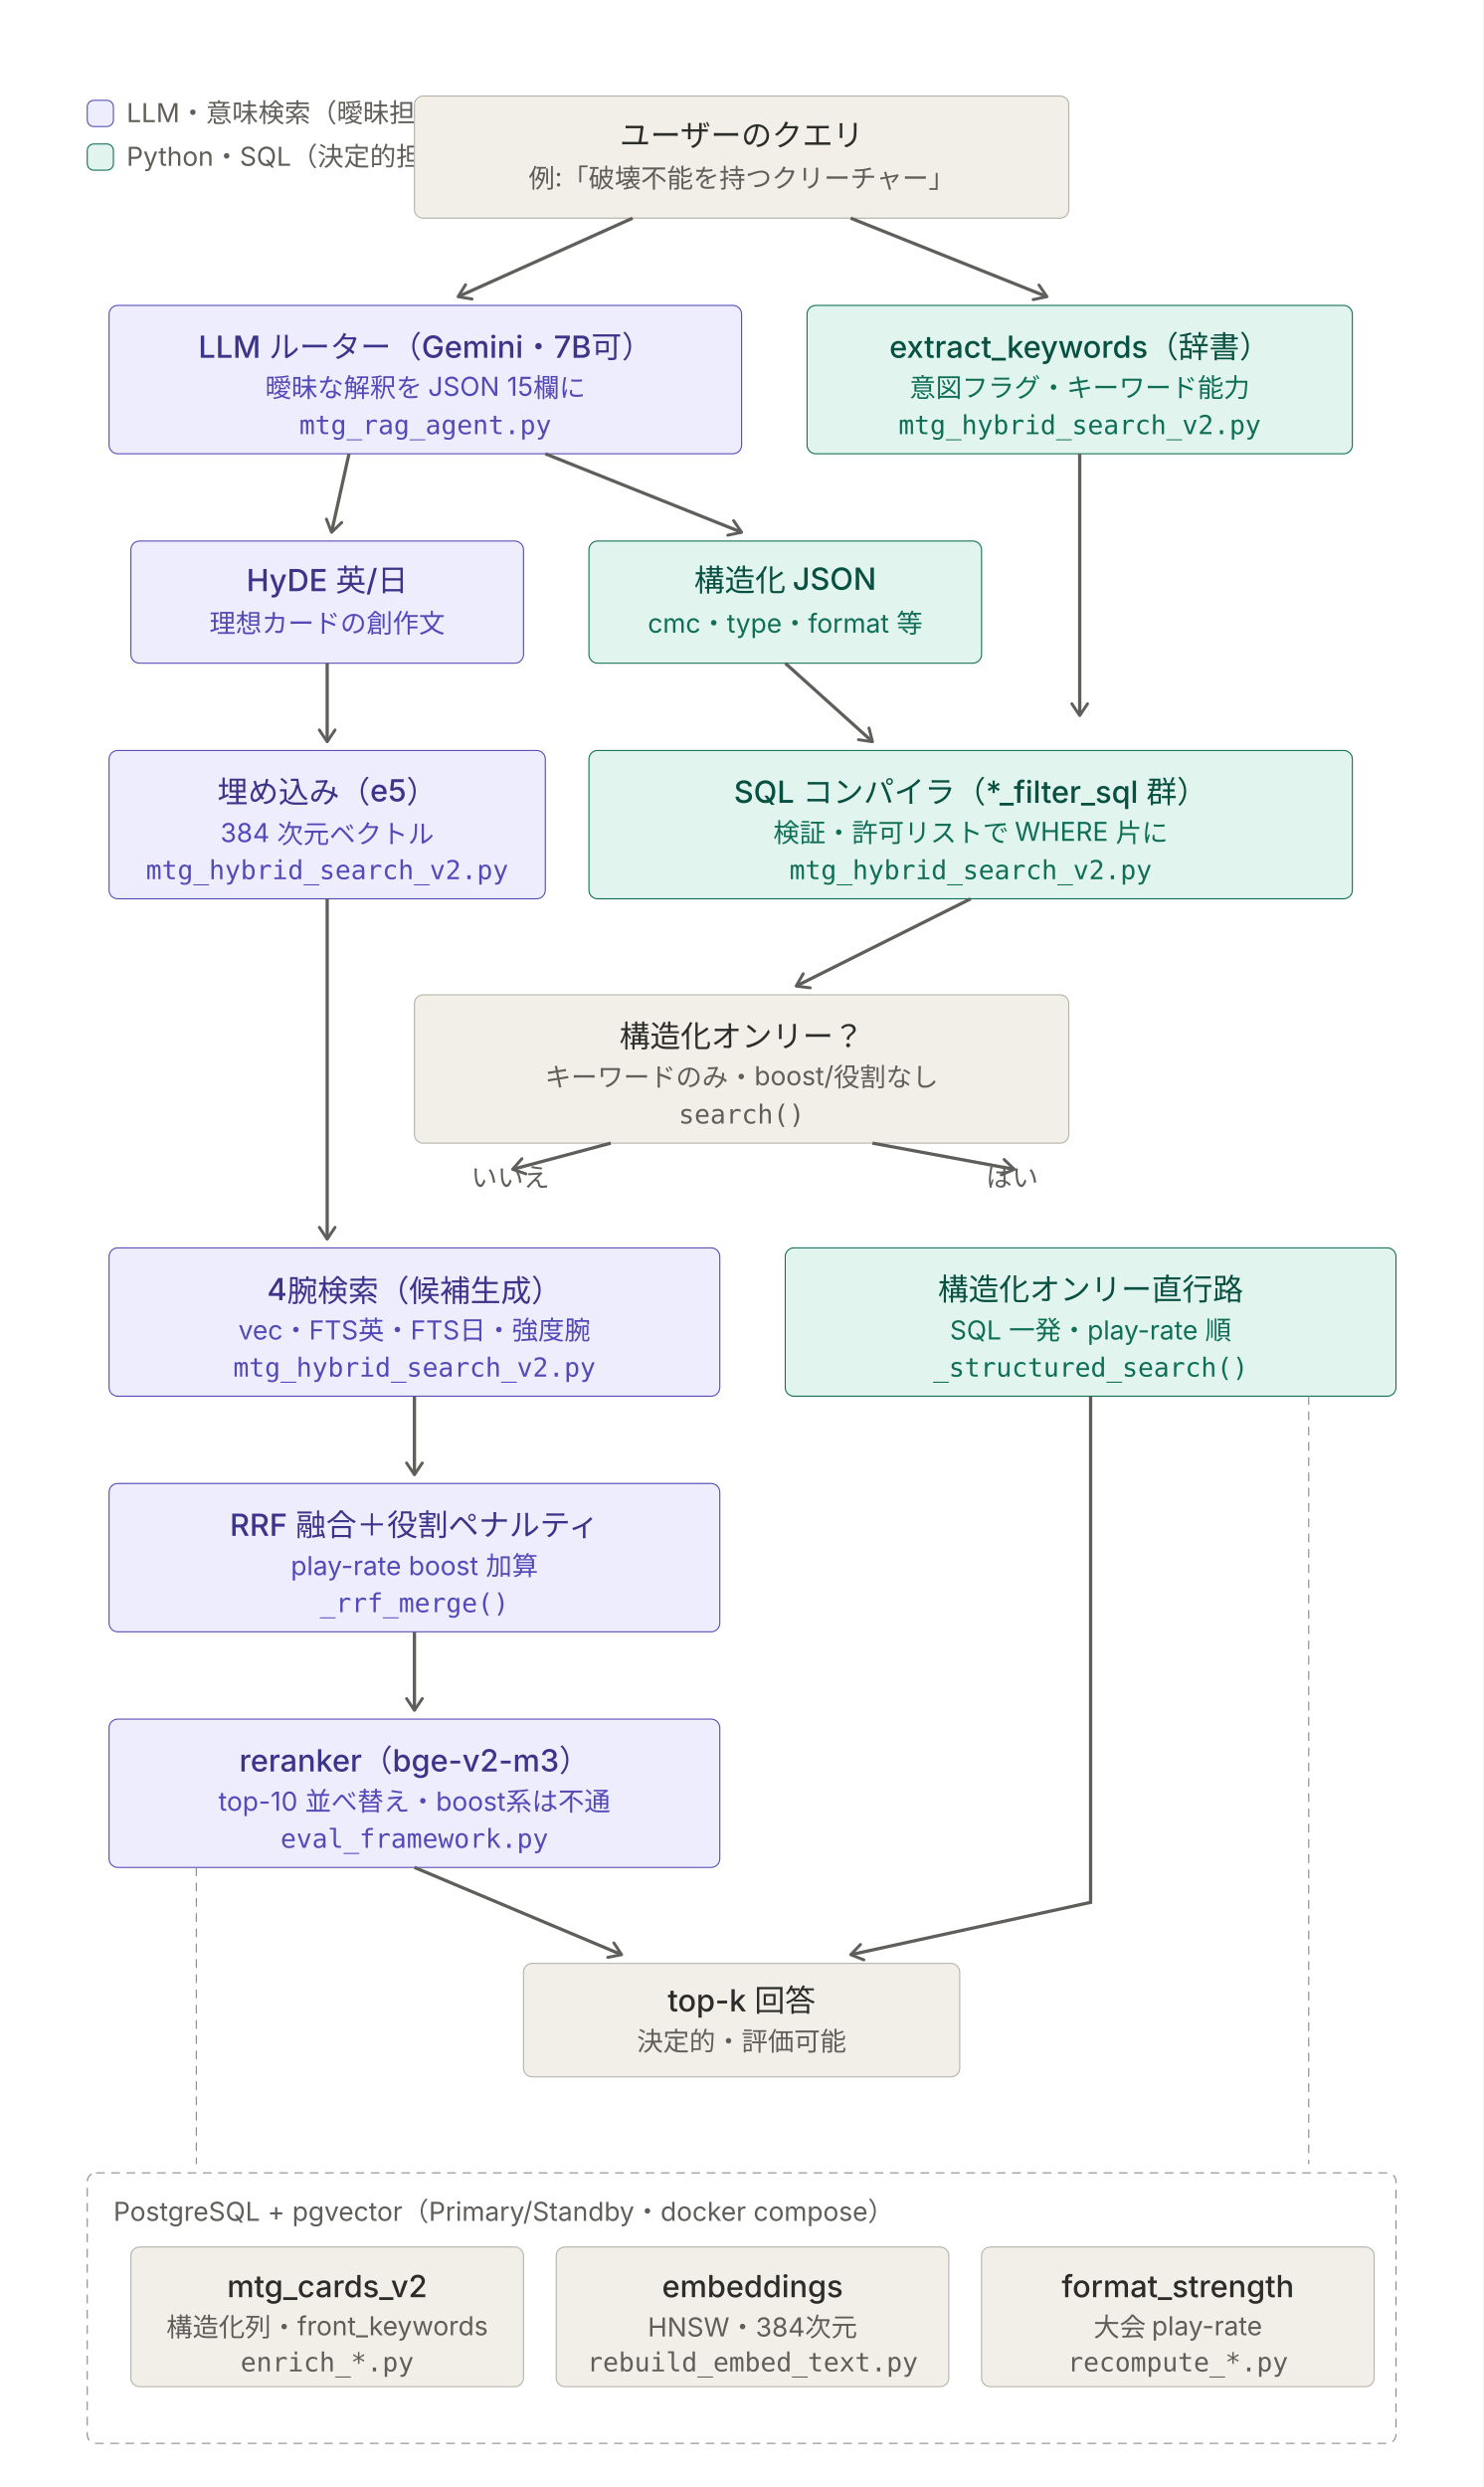
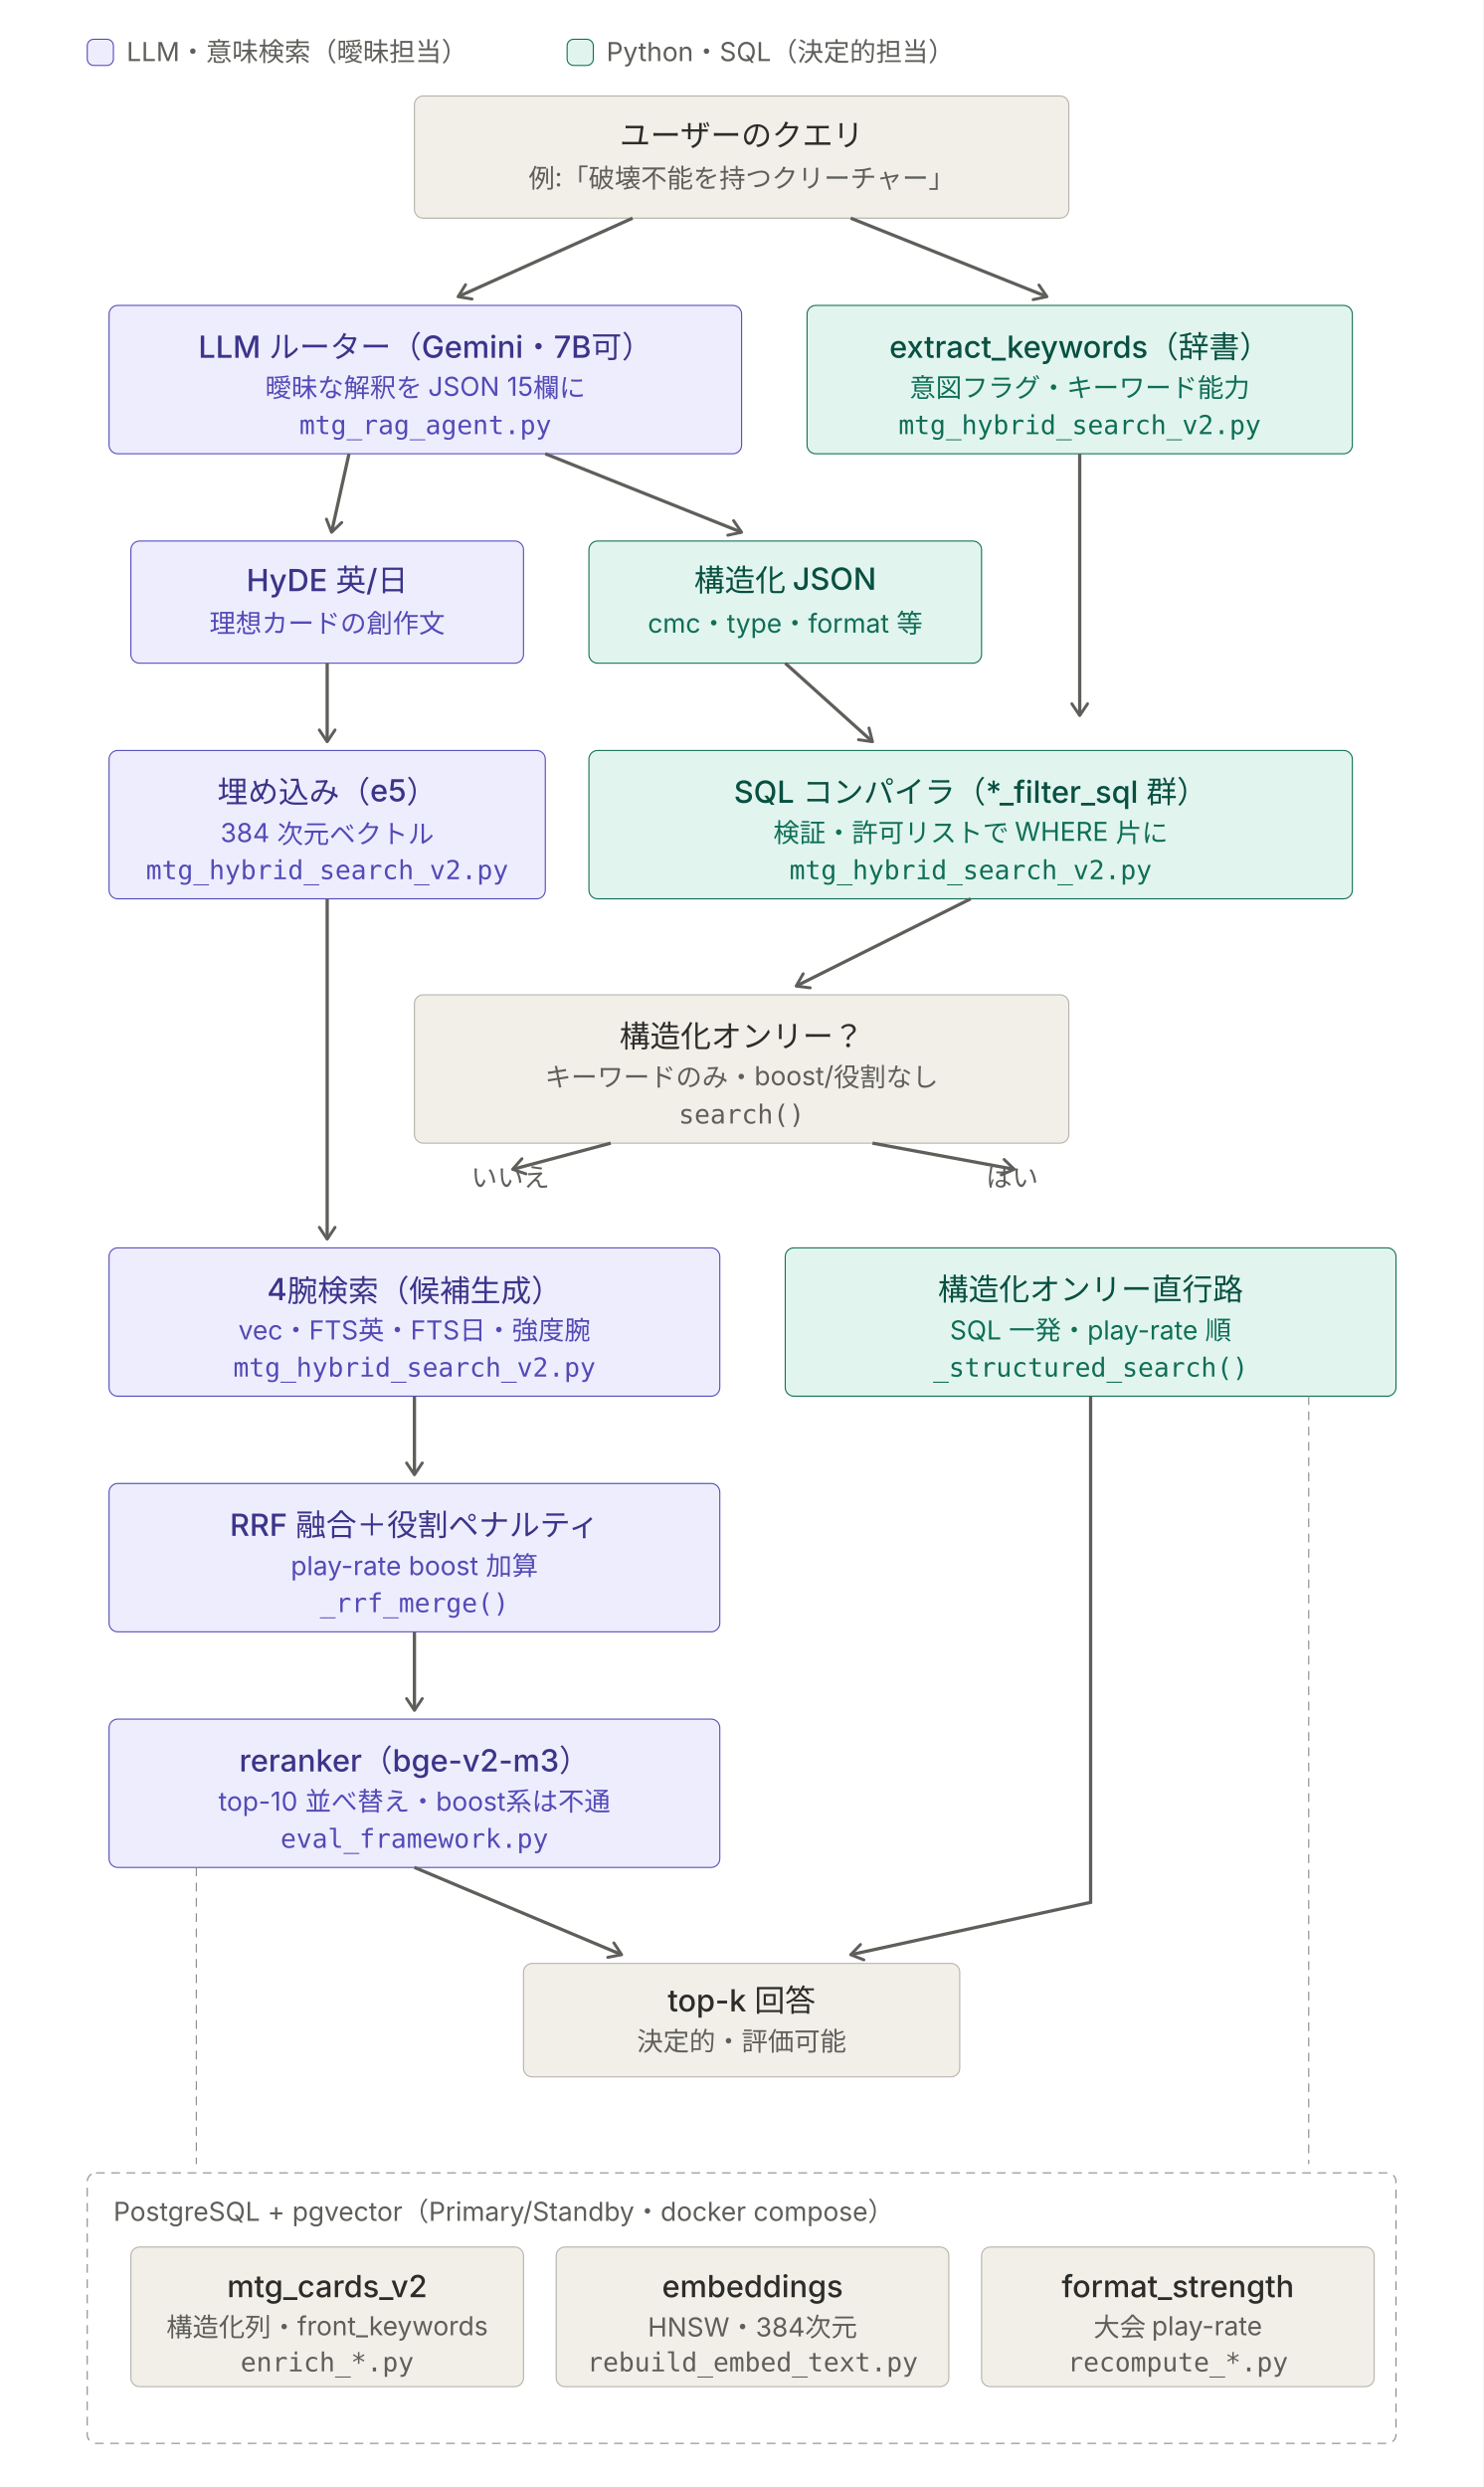
<svg xmlns="http://www.w3.org/2000/svg" width="680" viewBox="0 0 680 1140" role="img" font-family="-apple-system, 'Segoe UI', 'Hiragino Sans', 'Noto Sans JP', sans-serif">
  <defs>
    <marker id="arrow" viewBox="0 0 10 10" refX="8" refY="5" markerWidth="6" markerHeight="6" orient="auto-start-reverse">
      <path d="M2 1L8 5L2 9" fill="none" stroke="#5F5E5A" stroke-width="1.5" stroke-linecap="round" stroke-linejoin="round" />
    </marker>
  </defs>
  <rect x="0" y="0" width="680" height="1140" fill="#FFFFFF" />
-   <rect x="40" y="46" width="12" height="12" rx="3" fill="#EEEDFE" stroke="#534AB7" stroke-width="0.5" />
-   <text x="58" y="56" font-size="12" fill="#5F5E5A">LLM・意味検索（曖昧担当）</text>
-   <rect x="40" y="66" width="12" height="12" rx="3" fill="#E1F5EE" stroke="#0F6E56" stroke-width="0.5" />
-   <text x="58" y="76" font-size="12" fill="#5F5E5A">Python・SQL（決定的担当）</text>
+   <rect x="40" y="18" width="12" height="12" rx="3" fill="#EEEDFE" stroke="#534AB7" stroke-width="0.5" />
+   <text x="58" y="28" font-size="12" fill="#5F5E5A">LLM・意味検索（曖昧担当）</text>
+   <rect x="260" y="18" width="12" height="12" rx="3" fill="#E1F5EE" stroke="#0F6E56" stroke-width="0.5" />
+   <text x="278" y="28" font-size="12" fill="#5F5E5A">Python・SQL（決定的担当）</text>
  <rect x="190" y="44" width="300" height="56" rx="4" fill="#F1EFE8" stroke="#B4B2A9" stroke-width="0.5" />
  <text x="340" y="67" font-size="14" font-weight="500" fill="#2C2C2A" text-anchor="middle">ユーザーのクエリ</text>
  <text x="340" y="86" font-size="12" fill="#5F5E5A" text-anchor="middle">例:「破壊不能を持つクリーチャー」</text>
  <line x1="290" y1="100" x2="210" y2="136" stroke="#5F5E5A" stroke-width="1.5" marker-end="url(#arrow)" />
  <line x1="390" y1="100" x2="480" y2="136" stroke="#5F5E5A" stroke-width="1.5" marker-end="url(#arrow)" />
  <rect x="50" y="140" width="290" height="68" rx="4" fill="#EEEDFE" stroke="#534AB7" stroke-width="0.5" />
  <text x="195" y="164" font-size="14" font-weight="500" fill="#3C3489" text-anchor="middle">LLM ルーター（Gemini・7B可）</text>
  <text x="195" y="182" font-size="12" fill="#534AB7" text-anchor="middle">曖昧な解釈を JSON 15欄に</text>
  <text x="195" y="199" font-size="12" fill="#534AB7" text-anchor="middle" font-family="ui-monospace, monospace">mtg_rag_agent.py</text>
  <rect x="370" y="140" width="250" height="68" rx="4" fill="#E1F5EE" stroke="#0F6E56" stroke-width="0.5" />
  <text x="495" y="164" font-size="14" font-weight="500" fill="#085041" text-anchor="middle">extract_keywords（辞書）</text>
  <text x="495" y="182" font-size="12" fill="#0F6E56" text-anchor="middle">意図フラグ・キーワード能力</text>
  <text x="495" y="199" font-size="12" fill="#0F6E56" text-anchor="middle" font-family="ui-monospace, monospace">mtg_hybrid_search_v2.py</text>
  <line x1="160" y1="208" x2="152" y2="244" stroke="#5F5E5A" stroke-width="1.5" marker-end="url(#arrow)" />
  <line x1="250" y1="208" x2="340" y2="244" stroke="#5F5E5A" stroke-width="1.5" marker-end="url(#arrow)" />
  <line x1="495" y1="208" x2="495" y2="328" stroke="#5F5E5A" stroke-width="1.5" marker-end="url(#arrow)" />
  <rect x="60" y="248" width="180" height="56" rx="4" fill="#EEEDFE" stroke="#534AB7" stroke-width="0.5" />
  <text x="150" y="271" font-size="14" font-weight="500" fill="#3C3489" text-anchor="middle">HyDE 英/日</text>
  <text x="150" y="290" font-size="12" fill="#534AB7" text-anchor="middle">理想カードの創作文</text>
  <rect x="270" y="248" width="180" height="56" rx="4" fill="#E1F5EE" stroke="#0F6E56" stroke-width="0.5" />
  <text x="360" y="271" font-size="14" font-weight="500" fill="#085041" text-anchor="middle">構造化 JSON</text>
  <text x="360" y="290" font-size="12" fill="#0F6E56" text-anchor="middle">cmc・type・format 等</text>
  <line x1="150" y1="304" x2="150" y2="340" stroke="#5F5E5A" stroke-width="1.5" marker-end="url(#arrow)" />
  <line x1="360" y1="304" x2="400" y2="340" stroke="#5F5E5A" stroke-width="1.5" marker-end="url(#arrow)" />
  <rect x="50" y="344" width="200" height="68" rx="4" fill="#EEEDFE" stroke="#534AB7" stroke-width="0.5" />
  <text x="150" y="368" font-size="14" font-weight="500" fill="#3C3489" text-anchor="middle">埋め込み（e5）</text>
  <text x="150" y="386" font-size="12" fill="#534AB7" text-anchor="middle">384 次元ベクトル</text>
  <text x="150" y="403" font-size="12" fill="#534AB7" text-anchor="middle" font-family="ui-monospace, monospace">mtg_hybrid_search_v2.py</text>
  <rect x="270" y="344" width="350" height="68" rx="4" fill="#E1F5EE" stroke="#0F6E56" stroke-width="0.5" />
  <text x="445" y="368" font-size="14" font-weight="500" fill="#085041" text-anchor="middle">SQL コンパイラ（*_filter_sql 群）</text>
  <text x="445" y="386" font-size="12" fill="#0F6E56" text-anchor="middle">検証・許可リストで WHERE 片に</text>
  <text x="445" y="403" font-size="12" fill="#0F6E56" text-anchor="middle" font-family="ui-monospace, monospace">mtg_hybrid_search_v2.py</text>
  <line x1="445" y1="412" x2="365" y2="452" stroke="#5F5E5A" stroke-width="1.5" marker-end="url(#arrow)" />
  <rect x="190" y="456" width="300" height="68" rx="4" fill="#F1EFE8" stroke="#B4B2A9" stroke-width="0.5" />
  <text x="340" y="480" font-size="14" font-weight="500" fill="#2C2C2A" text-anchor="middle">構造化オンリー？</text>
  <text x="340" y="498" font-size="12" fill="#5F5E5A" text-anchor="middle">キーワードのみ・boost/役割なし</text>
  <text x="340" y="515" font-size="12" fill="#5F5E5A" text-anchor="middle" font-family="ui-monospace, monospace">search()</text>
  <line x1="280" y1="524" x2="235" y2="536" stroke="#5F5E5A" stroke-width="1.5" marker-end="url(#arrow)" />
  <text x="216" y="544" font-size="12" fill="#5F5E5A">いいえ</text>
  <line x1="400" y1="524" x2="465" y2="536" stroke="#5F5E5A" stroke-width="1.5" marker-end="url(#arrow)" />
  <text x="452" y="544" font-size="12" fill="#5F5E5A">はい</text>
  <line x1="150" y1="412" x2="150" y2="568" stroke="#5F5E5A" stroke-width="1.5" marker-end="url(#arrow)" />
  <rect x="50" y="572" width="280" height="68" rx="4" fill="#EEEDFE" stroke="#534AB7" stroke-width="0.5" />
  <text x="190" y="596" font-size="14" font-weight="500" fill="#3C3489" text-anchor="middle">4腕検索（候補生成）</text>
  <text x="190" y="614" font-size="12" fill="#534AB7" text-anchor="middle">vec・FTS英・FTS日・強度腕</text>
  <text x="190" y="631" font-size="12" fill="#534AB7" text-anchor="middle" font-family="ui-monospace, monospace">mtg_hybrid_search_v2.py</text>
  <rect x="360" y="572" width="280" height="68" rx="4" fill="#E1F5EE" stroke="#0F6E56" stroke-width="0.5" />
  <text x="500" y="596" font-size="14" font-weight="500" fill="#085041" text-anchor="middle">構造化オンリー直行路</text>
  <text x="500" y="614" font-size="12" fill="#0F6E56" text-anchor="middle">SQL 一発・play-rate 順</text>
  <text x="500" y="631" font-size="12" fill="#0F6E56" text-anchor="middle" font-family="ui-monospace, monospace">_structured_search()</text>
  <line x1="190" y1="640" x2="190" y2="676" stroke="#5F5E5A" stroke-width="1.5" marker-end="url(#arrow)" />
  <rect x="50" y="680" width="280" height="68" rx="4" fill="#EEEDFE" stroke="#534AB7" stroke-width="0.5" />
  <text x="190" y="704" font-size="14" font-weight="500" fill="#3C3489" text-anchor="middle">RRF 融合＋役割ペナルティ</text>
  <text x="190" y="722" font-size="12" fill="#534AB7" text-anchor="middle">play-rate boost 加算</text>
  <text x="190" y="739" font-size="12" fill="#534AB7" text-anchor="middle" font-family="ui-monospace, monospace">_rrf_merge()</text>
  <line x1="190" y1="748" x2="190" y2="784" stroke="#5F5E5A" stroke-width="1.5" marker-end="url(#arrow)" />
  <rect x="50" y="788" width="280" height="68" rx="4" fill="#EEEDFE" stroke="#534AB7" stroke-width="0.5" />
  <text x="190" y="812" font-size="14" font-weight="500" fill="#3C3489" text-anchor="middle">reranker（bge-v2-m3）</text>
  <text x="190" y="830" font-size="12" fill="#534AB7" text-anchor="middle">top-10 並べ替え・boost系は不通</text>
  <text x="190" y="847" font-size="12" fill="#534AB7" text-anchor="middle" font-family="ui-monospace, monospace">eval_framework.py</text>
  <line x1="190" y1="856" x2="285" y2="896" stroke="#5F5E5A" stroke-width="1.5" marker-end="url(#arrow)" />
  <path d="M500 640 V872 L390 896" fill="none" stroke="#5F5E5A" stroke-width="1.5" marker-end="url(#arrow)" />
  <rect x="240" y="900" width="200" height="52" rx="4" fill="#F1EFE8" stroke="#B4B2A9" stroke-width="0.5" />
  <text x="340" y="922" font-size="14" font-weight="500" fill="#2C2C2A" text-anchor="middle">top-k 回答</text>
  <text x="340" y="940" font-size="12" fill="#5F5E5A" text-anchor="middle">決定的・評価可能</text>
  <line x1="90" y1="856" x2="90" y2="992" stroke="#888780" stroke-width="0.5" stroke-dasharray="4 3" />
  <line x1="600" y1="640" x2="600" y2="992" stroke="#888780" stroke-width="0.5" stroke-dasharray="4 3" />
  <rect x="40" y="996" width="600" height="124" rx="4" fill="none" stroke="#888780" stroke-width="0.5" stroke-dasharray="4 3" />
  <text x="52" y="1018" font-size="12" fill="#5F5E5A">PostgreSQL + pgvector（Primary/Standby・docker compose）</text>
  <rect x="60" y="1030" width="180" height="64" rx="4" fill="#F1EFE8" stroke="#B4B2A9" stroke-width="0.5" />
  <text x="150" y="1053" font-size="14" font-weight="500" fill="#2C2C2A" text-anchor="middle">mtg_cards_v2</text>
  <text x="150" y="1071" font-size="12" fill="#5F5E5A" text-anchor="middle">構造化列・front_keywords</text>
  <text x="150" y="1087" font-size="12" fill="#5F5E5A" text-anchor="middle" font-family="ui-monospace, monospace">enrich_*.py</text>
  <rect x="255" y="1030" width="180" height="64" rx="4" fill="#F1EFE8" stroke="#B4B2A9" stroke-width="0.5" />
  <text x="345" y="1053" font-size="14" font-weight="500" fill="#2C2C2A" text-anchor="middle">embeddings</text>
  <text x="345" y="1071" font-size="12" fill="#5F5E5A" text-anchor="middle">HNSW・384次元</text>
  <text x="345" y="1087" font-size="12" fill="#5F5E5A" text-anchor="middle" font-family="ui-monospace, monospace">rebuild_embed_text.py</text>
  <rect x="450" y="1030" width="180" height="64" rx="4" fill="#F1EFE8" stroke="#B4B2A9" stroke-width="0.5" />
  <text x="540" y="1053" font-size="14" font-weight="500" fill="#2C2C2A" text-anchor="middle">format_strength</text>
  <text x="540" y="1071" font-size="12" fill="#5F5E5A" text-anchor="middle">大会 play-rate</text>
  <text x="540" y="1087" font-size="12" fill="#5F5E5A" text-anchor="middle" font-family="ui-monospace, monospace">recompute_*.py</text>
</svg>
